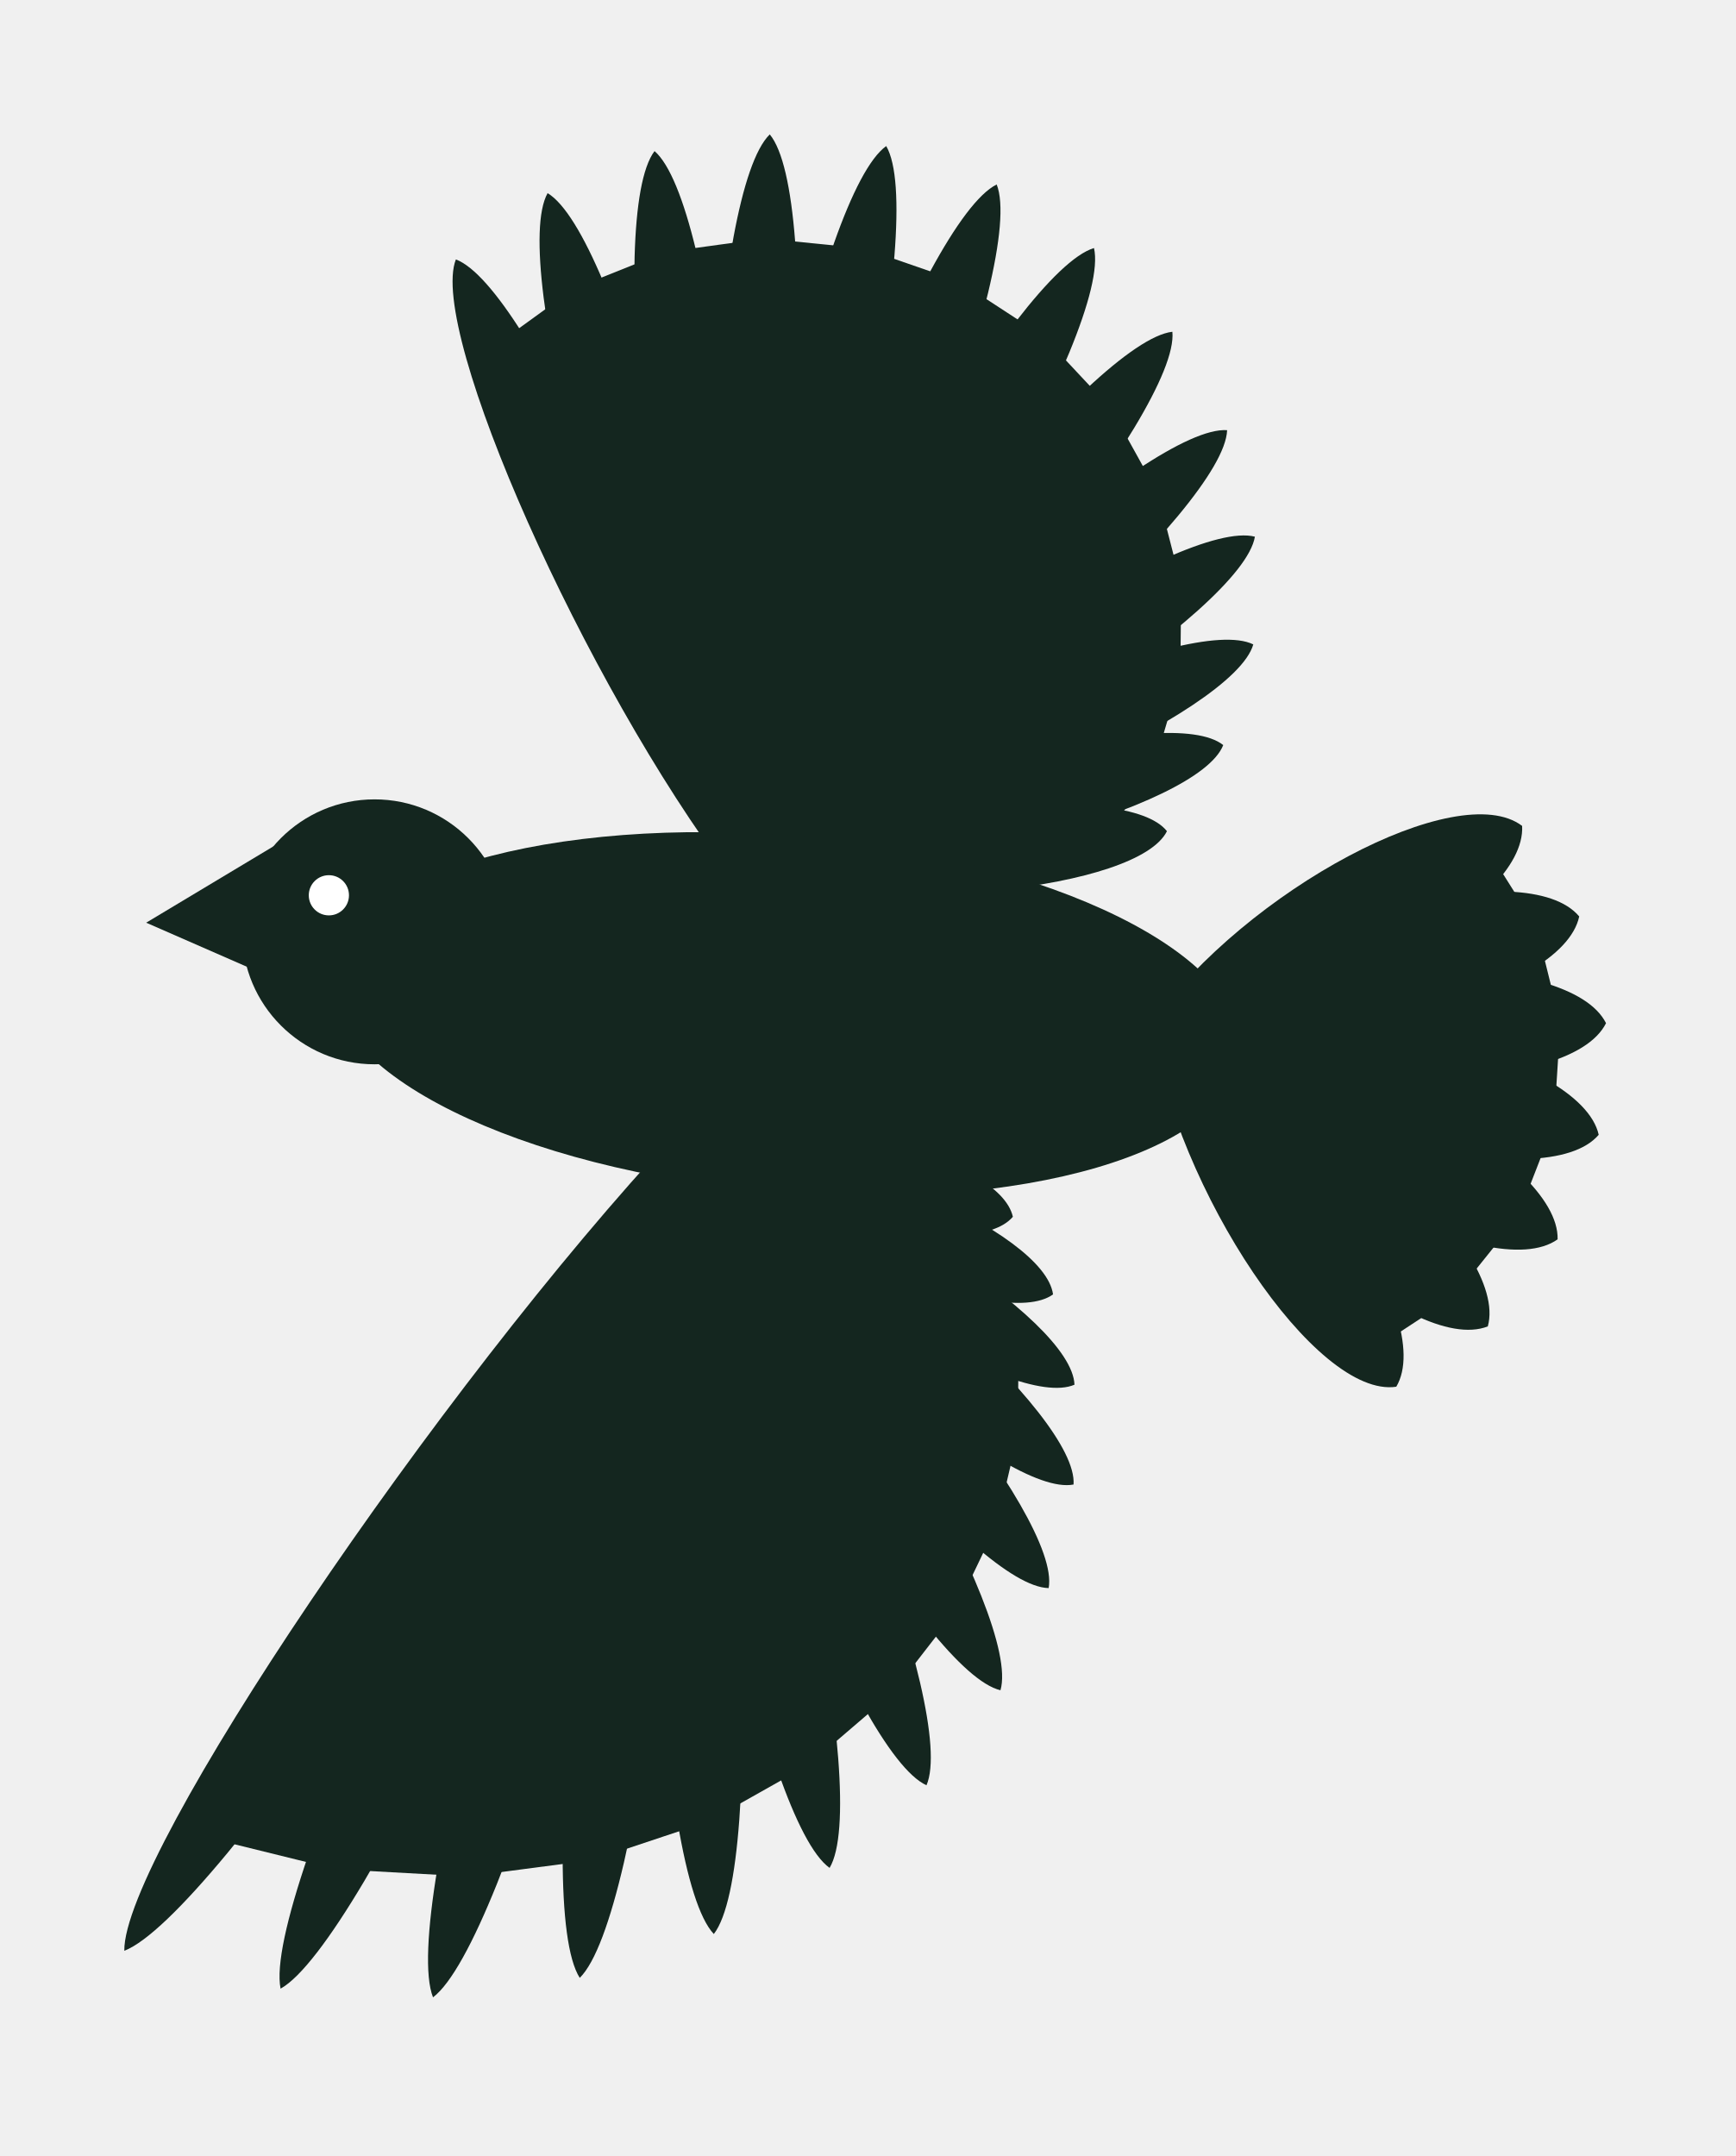
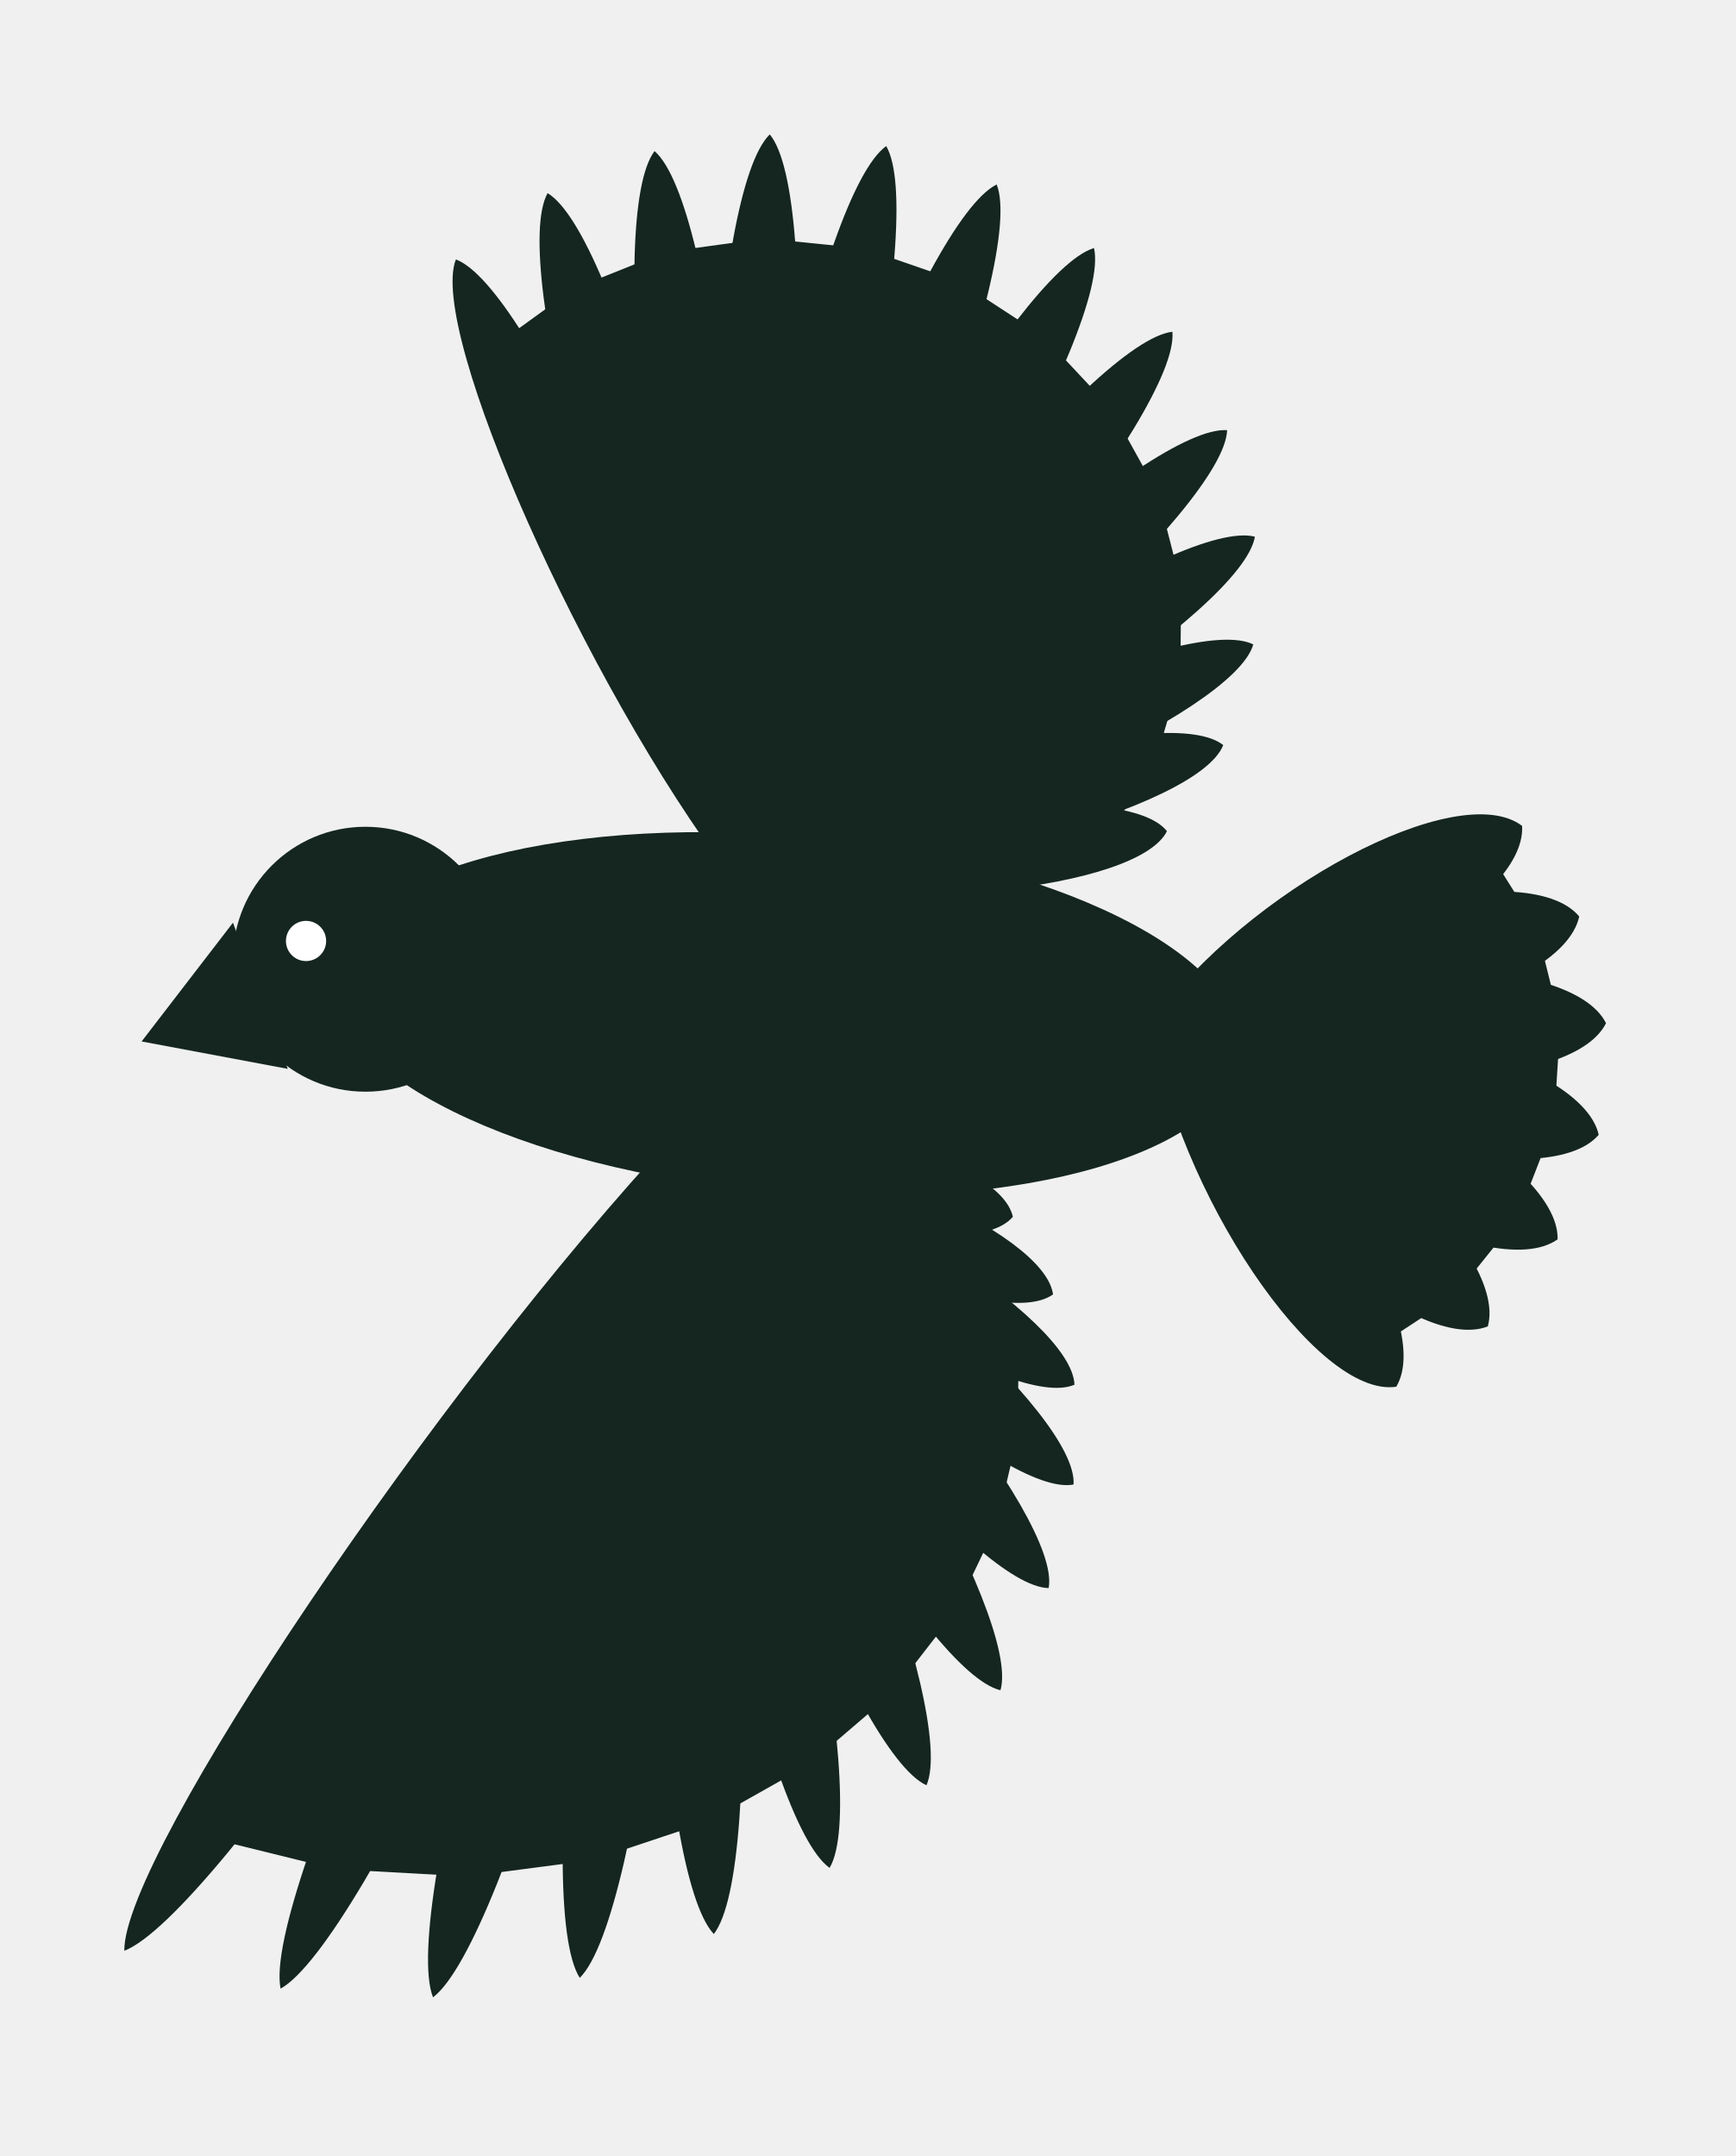
<svg xmlns="http://www.w3.org/2000/svg" viewBox="136 104 190 236" role="img" aria-labelledby="t">
  <g fill="#14261f">
    <g transform="translate(216 200)">
      <path d="M0 0 C25.9 -6.0 68.1 -6.0 74.0 0 C68.1 6.0 25.9 6.0 0 0 Z" transform="rotate(-114.0)" />
      <path d="M0 0 C27.1 -6.0 71.3 -6.0 77.5 0 C71.3 6.0 27.1 6.0 0 0 Z" transform="rotate(-105.0)" />
      <path d="M0 0 C28.0 -6.0 73.5 -6.0 79.9 0 C73.5 6.0 28.0 6.0 0 0 Z" transform="rotate(-96.0)" />
      <path d="M0 0 C28.5 -6.0 74.9 -6.0 81.4 0 C74.9 6.0 28.5 6.0 0 0 Z" transform="rotate(-87.0)" />
      <path d="M0 0 C28.6 -6.0 75.2 -6.0 81.8 0 C75.2 6.0 28.6 6.0 0 0 Z" transform="rotate(-78.0)" />
      <path d="M0 0 C28.4 -6.0 74.7 -6.0 81.2 0 C74.7 6.0 28.4 6.0 0 0 Z" transform="rotate(-69.0)" />
      <path d="M0 0 C27.8 -6.0 73.1 -6.0 79.5 0 C73.1 6.0 27.8 6.0 0 0 Z" transform="rotate(-60.0)" />
      <path d="M0 0 C26.9 -6.0 70.7 -6.0 76.8 0 C70.7 6.0 26.9 6.0 0 0 Z" transform="rotate(-51.0)" />
      <path d="M0 0 C25.6 -6.0 67.3 -6.0 73.1 0 C67.3 6.0 25.6 6.0 0 0 Z" transform="rotate(-42.0)" />
      <path d="M0 0 C23.9 -6.0 62.9 -6.0 68.4 0 C62.9 6.0 23.9 6.0 0 0 Z" transform="rotate(-33.0)" />
      <path d="M0 0 C21.9 -6.0 57.6 -6.0 62.6 0 C57.6 6.0 21.9 6.0 0 0 Z" transform="rotate(-24.0)" />
      <path d="M0 0 C19.5 -6.0 51.4 -6.0 55.8 0 C51.4 6.0 19.5 6.0 0 0 Z" transform="rotate(-15.0)" />
      <path d="M0 0 C16.8 -6.0 44.2 -6.0 48.0 0 C44.2 6.0 16.8 6.0 0 0 Z" transform="rotate(-6.0)" />
      <path d="M0 0 L-25.9 -58.1 L-17.2 -64.4 L-7.2 -68.4 L3.7 -69.9 L14.6 -68.8 L25.0 -65.2 L34.2 -59.2 L41.6 -51.3 L46.7 -42.1 L49.3 -32.0 L49.2 -21.9 L46.4 -12.4 L41.1 -4.3 Z" />
    </g>
    <g transform="translate(210 228)">
      <path d="M0 0 C37.8 -6.0 99.4 -6.0 108.0 0 C99.4 6.0 37.8 6.0 0 0 Z" transform="rotate(124.0)" />
      <path d="M0 0 C36.1 -6.0 95.0 -6.0 103.2 0 C95.0 6.0 36.1 6.0 0 0 Z" transform="rotate(114.8)" />
      <path d="M0 0 C34.4 -6.0 90.4 -6.0 98.3 0 C90.4 6.0 34.4 6.0 0 0 Z" transform="rotate(105.7)" />
      <path d="M0 0 C32.6 -6.0 85.7 -6.0 93.1 0 C85.7 6.0 32.6 6.0 0 0 Z" transform="rotate(96.5)" />
      <path d="M0 0 C30.7 -6.0 80.8 -6.0 87.8 0 C80.8 6.0 30.7 6.0 0 0 Z" transform="rotate(87.3)" />
      <path d="M0 0 C28.8 -6.0 75.7 -6.0 82.2 0 C75.7 6.0 28.8 6.0 0 0 Z" transform="rotate(78.2)" />
      <path d="M0 0 C26.8 -6.0 70.4 -6.0 76.5 0 C70.4 6.0 26.8 6.0 0 0 Z" transform="rotate(69.0)" />
      <path d="M0 0 C24.7 -6.0 64.9 -6.0 70.6 0 C64.9 6.0 24.7 6.0 0 0 Z" transform="rotate(59.8)" />
      <path d="M0 0 C22.6 -6.0 59.3 -6.0 64.4 0 C59.3 6.0 22.6 6.0 0 0 Z" transform="rotate(50.7)" />
      <path d="M0 0 C20.3 -6.0 53.5 -6.0 58.1 0 C53.5 6.0 20.3 6.0 0 0 Z" transform="rotate(41.5)" />
      <path d="M0 0 C18.1 -6.0 47.5 -6.0 51.6 0 C47.5 6.0 18.1 6.0 0 0 Z" transform="rotate(32.3)" />
      <path d="M0 0 C15.7 -6.0 41.3 -6.0 44.9 0 C41.3 6.0 15.7 6.0 0 0 Z" transform="rotate(23.2)" />
      <path d="M0 0 C13.3 -6.0 35.0 -6.0 38.0 0 C35.0 6.0 13.3 6.0 0 0 Z" transform="rotate(14.0)" />
      <path d="M0 0 L-51.9 77.0 L-37.3 80.6 L-22.8 81.4 L-9.1 79.6 L3.5 75.4 L14.5 69.2 L23.6 61.4 L30.5 52.5 L35.1 42.9 L37.4 33.1 L37.5 23.7 L35.5 15.2 L31.7 7.9 Z" />
    </g>
    <g transform="translate(262 216)">
      <path d="M0 0 C16.1 -8.0 42.3 -8.0 46.0 0 C42.3 8.0 16.1 8.0 0 0 Z" transform="rotate(-28.0)" />
      <path d="M0 0 C16.9 -8.0 44.4 -8.0 48.3 0 C44.4 8.0 16.9 8.0 0 0 Z" transform="rotate(-14.0)" />
      <path d="M0 0 C17.4 -8.0 45.8 -8.0 49.8 0 C45.8 8.0 17.4 8.0 0 0 Z" transform="rotate(0.0)" />
      <path d="M0 0 C17.7 -8.0 46.5 -8.0 50.5 0 C46.5 8.0 17.7 8.0 0 0 Z" transform="rotate(14.0)" />
      <path d="M0 0 C17.7 -8.0 46.4 -8.0 50.4 0 C46.4 8.0 17.7 8.0 0 0 Z" transform="rotate(28.0)" />
      <path d="M0 0 C17.4 -8.0 45.6 -8.0 49.6 0 C45.6 8.0 17.4 8.0 0 0 Z" transform="rotate(42.0)" />
      <path d="M0 0 C16.8 -8.0 44.2 -8.0 48.0 0 C44.2 8.0 16.8 8.0 0 0 Z" transform="rotate(56.0)" />
      <path d="M0 0 L36.6 -19.4 L42.2 -10.5 L44.8 0.0 L44.1 11.0 L40.1 21.3 L33.2 29.9 L24.2 35.8 Z" />
    </g>
    <ellipse cx="222" cy="215" rx="50" ry="19.5" transform="rotate(5 222 215)" />
-     <circle cx="177" cy="206" r="14.5" />
-     <path d="M167 196 L152 205 L168 212 Z" />
-     <circle cx="172" cy="202" r="2.2" fill="#fff" />
+     <circle cx="176" cy="209" r="14.5" />
+     <path d="M161.5 205 L151.5 218 L167.5 221 Z" />
+     <circle cx="169.5" cy="207" r="2.2" fill="#fff" />
  </g>
</svg>
